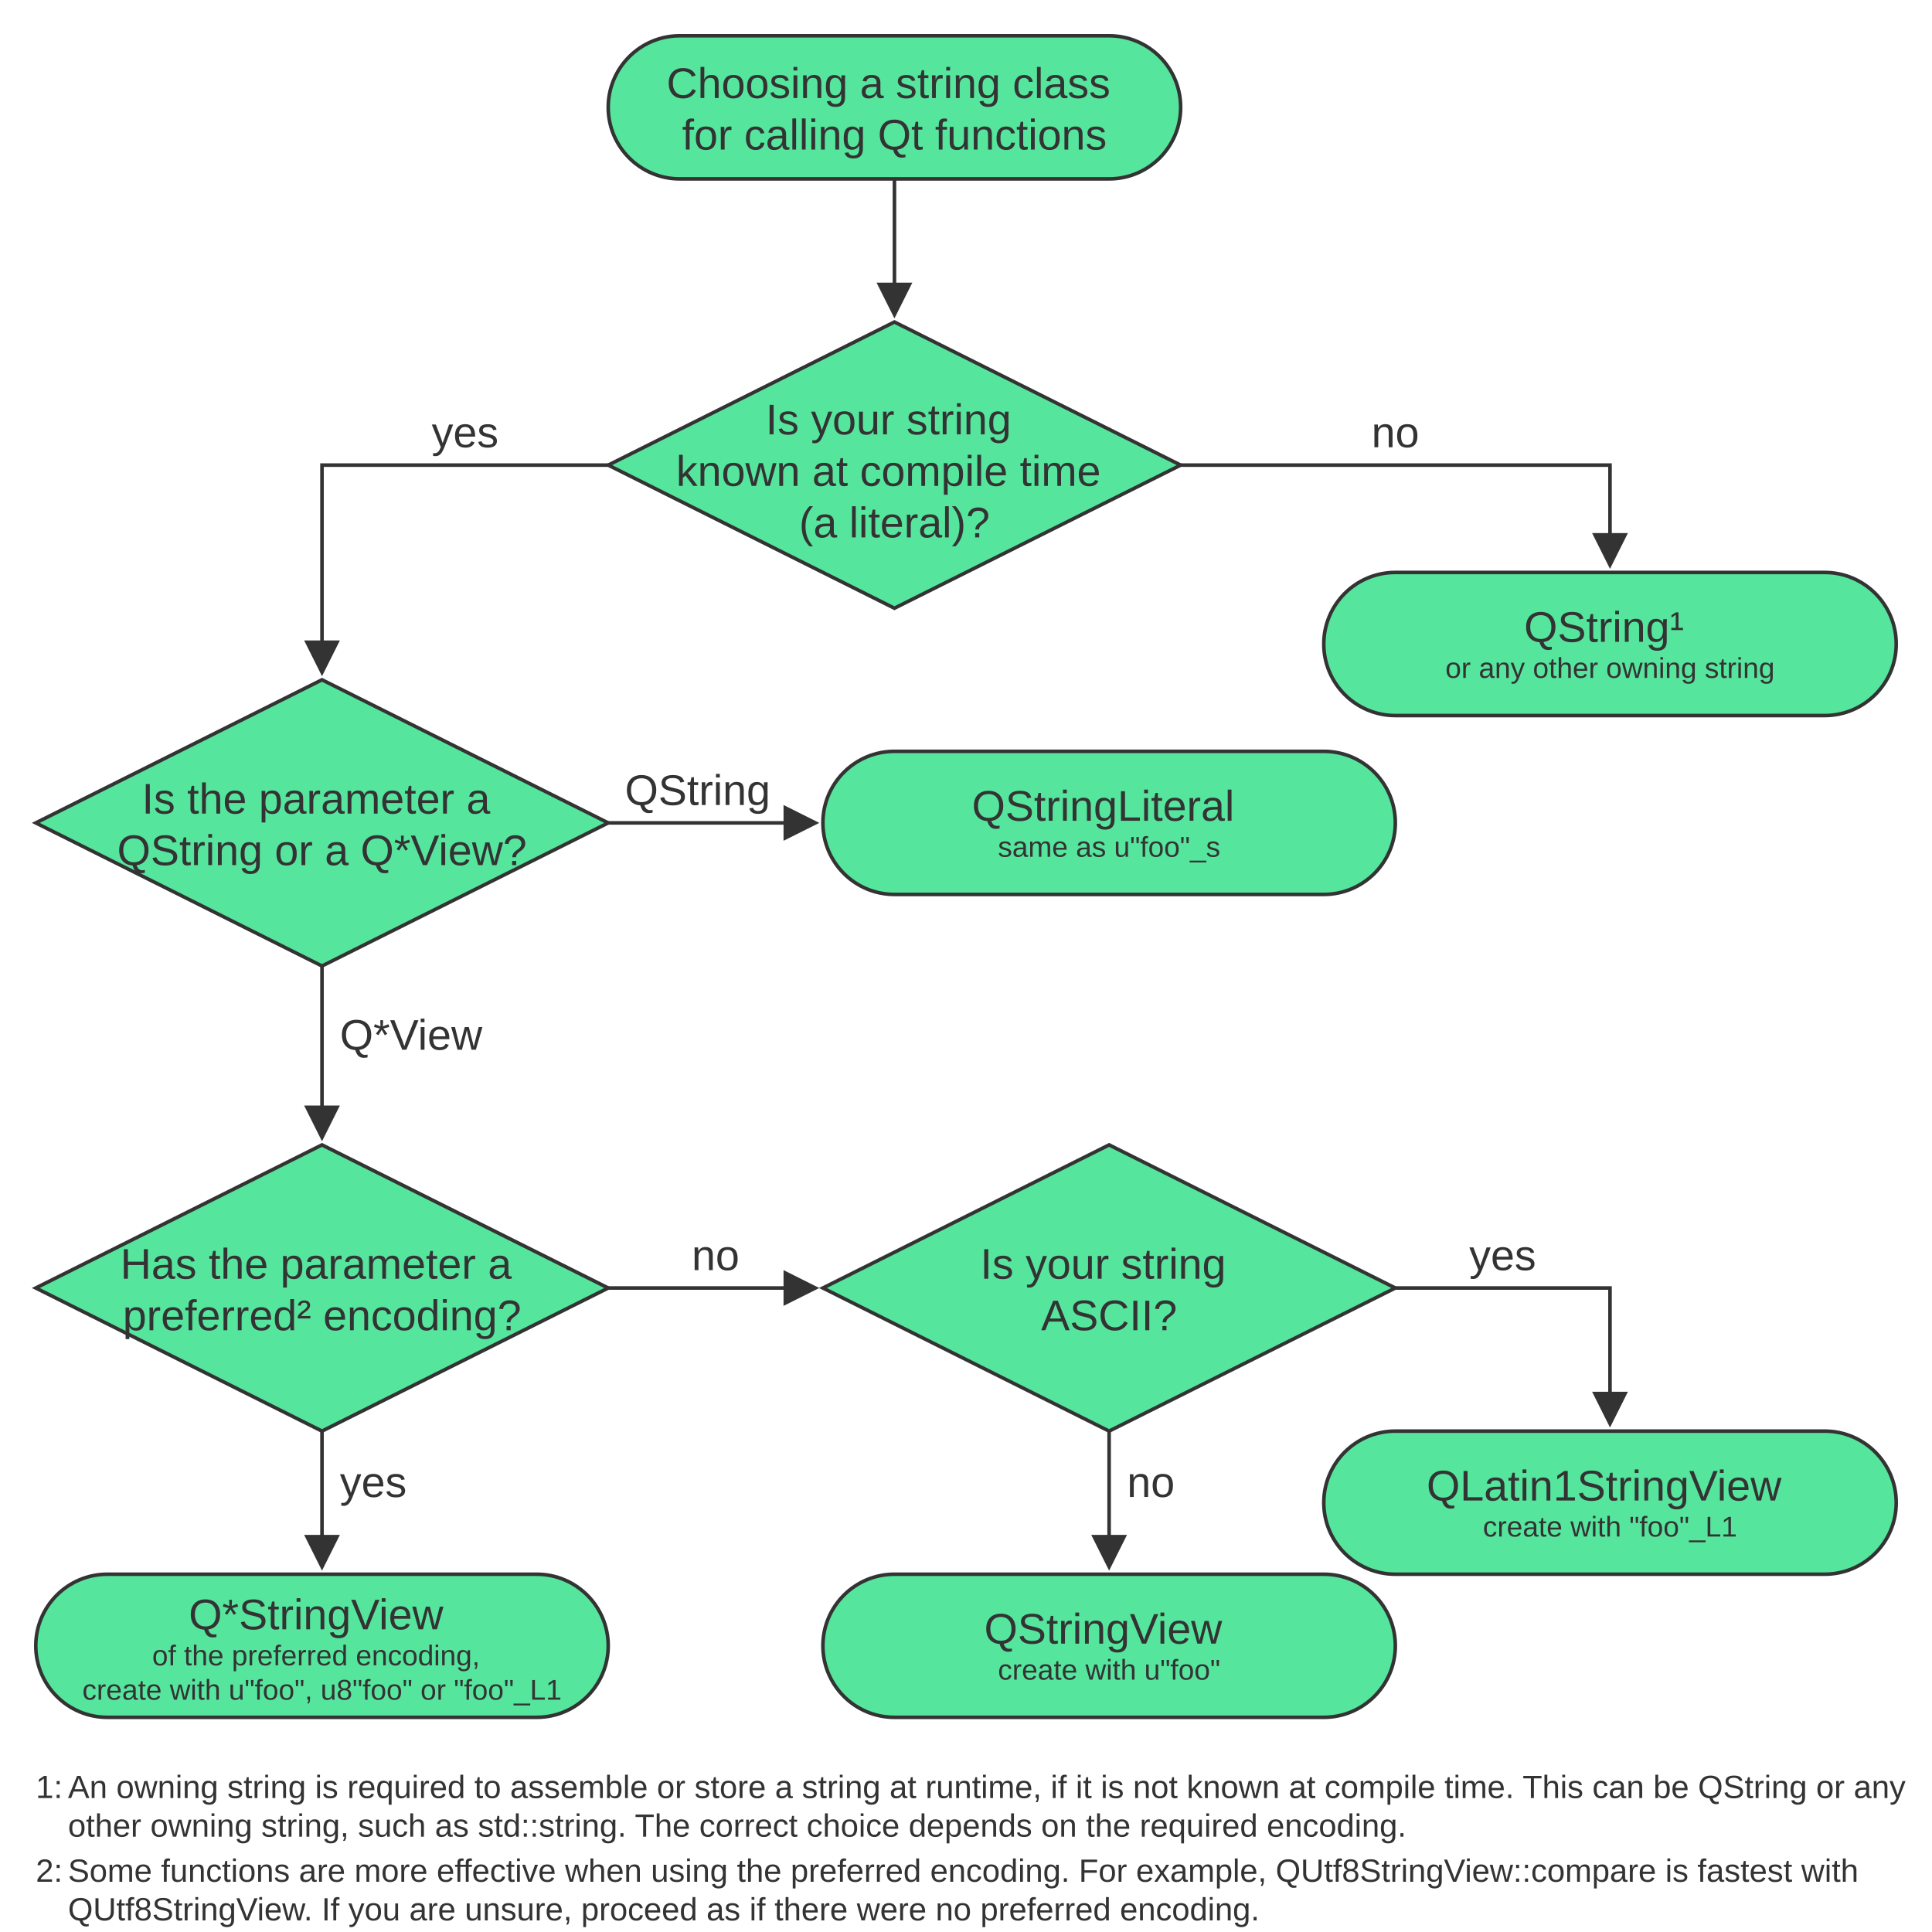
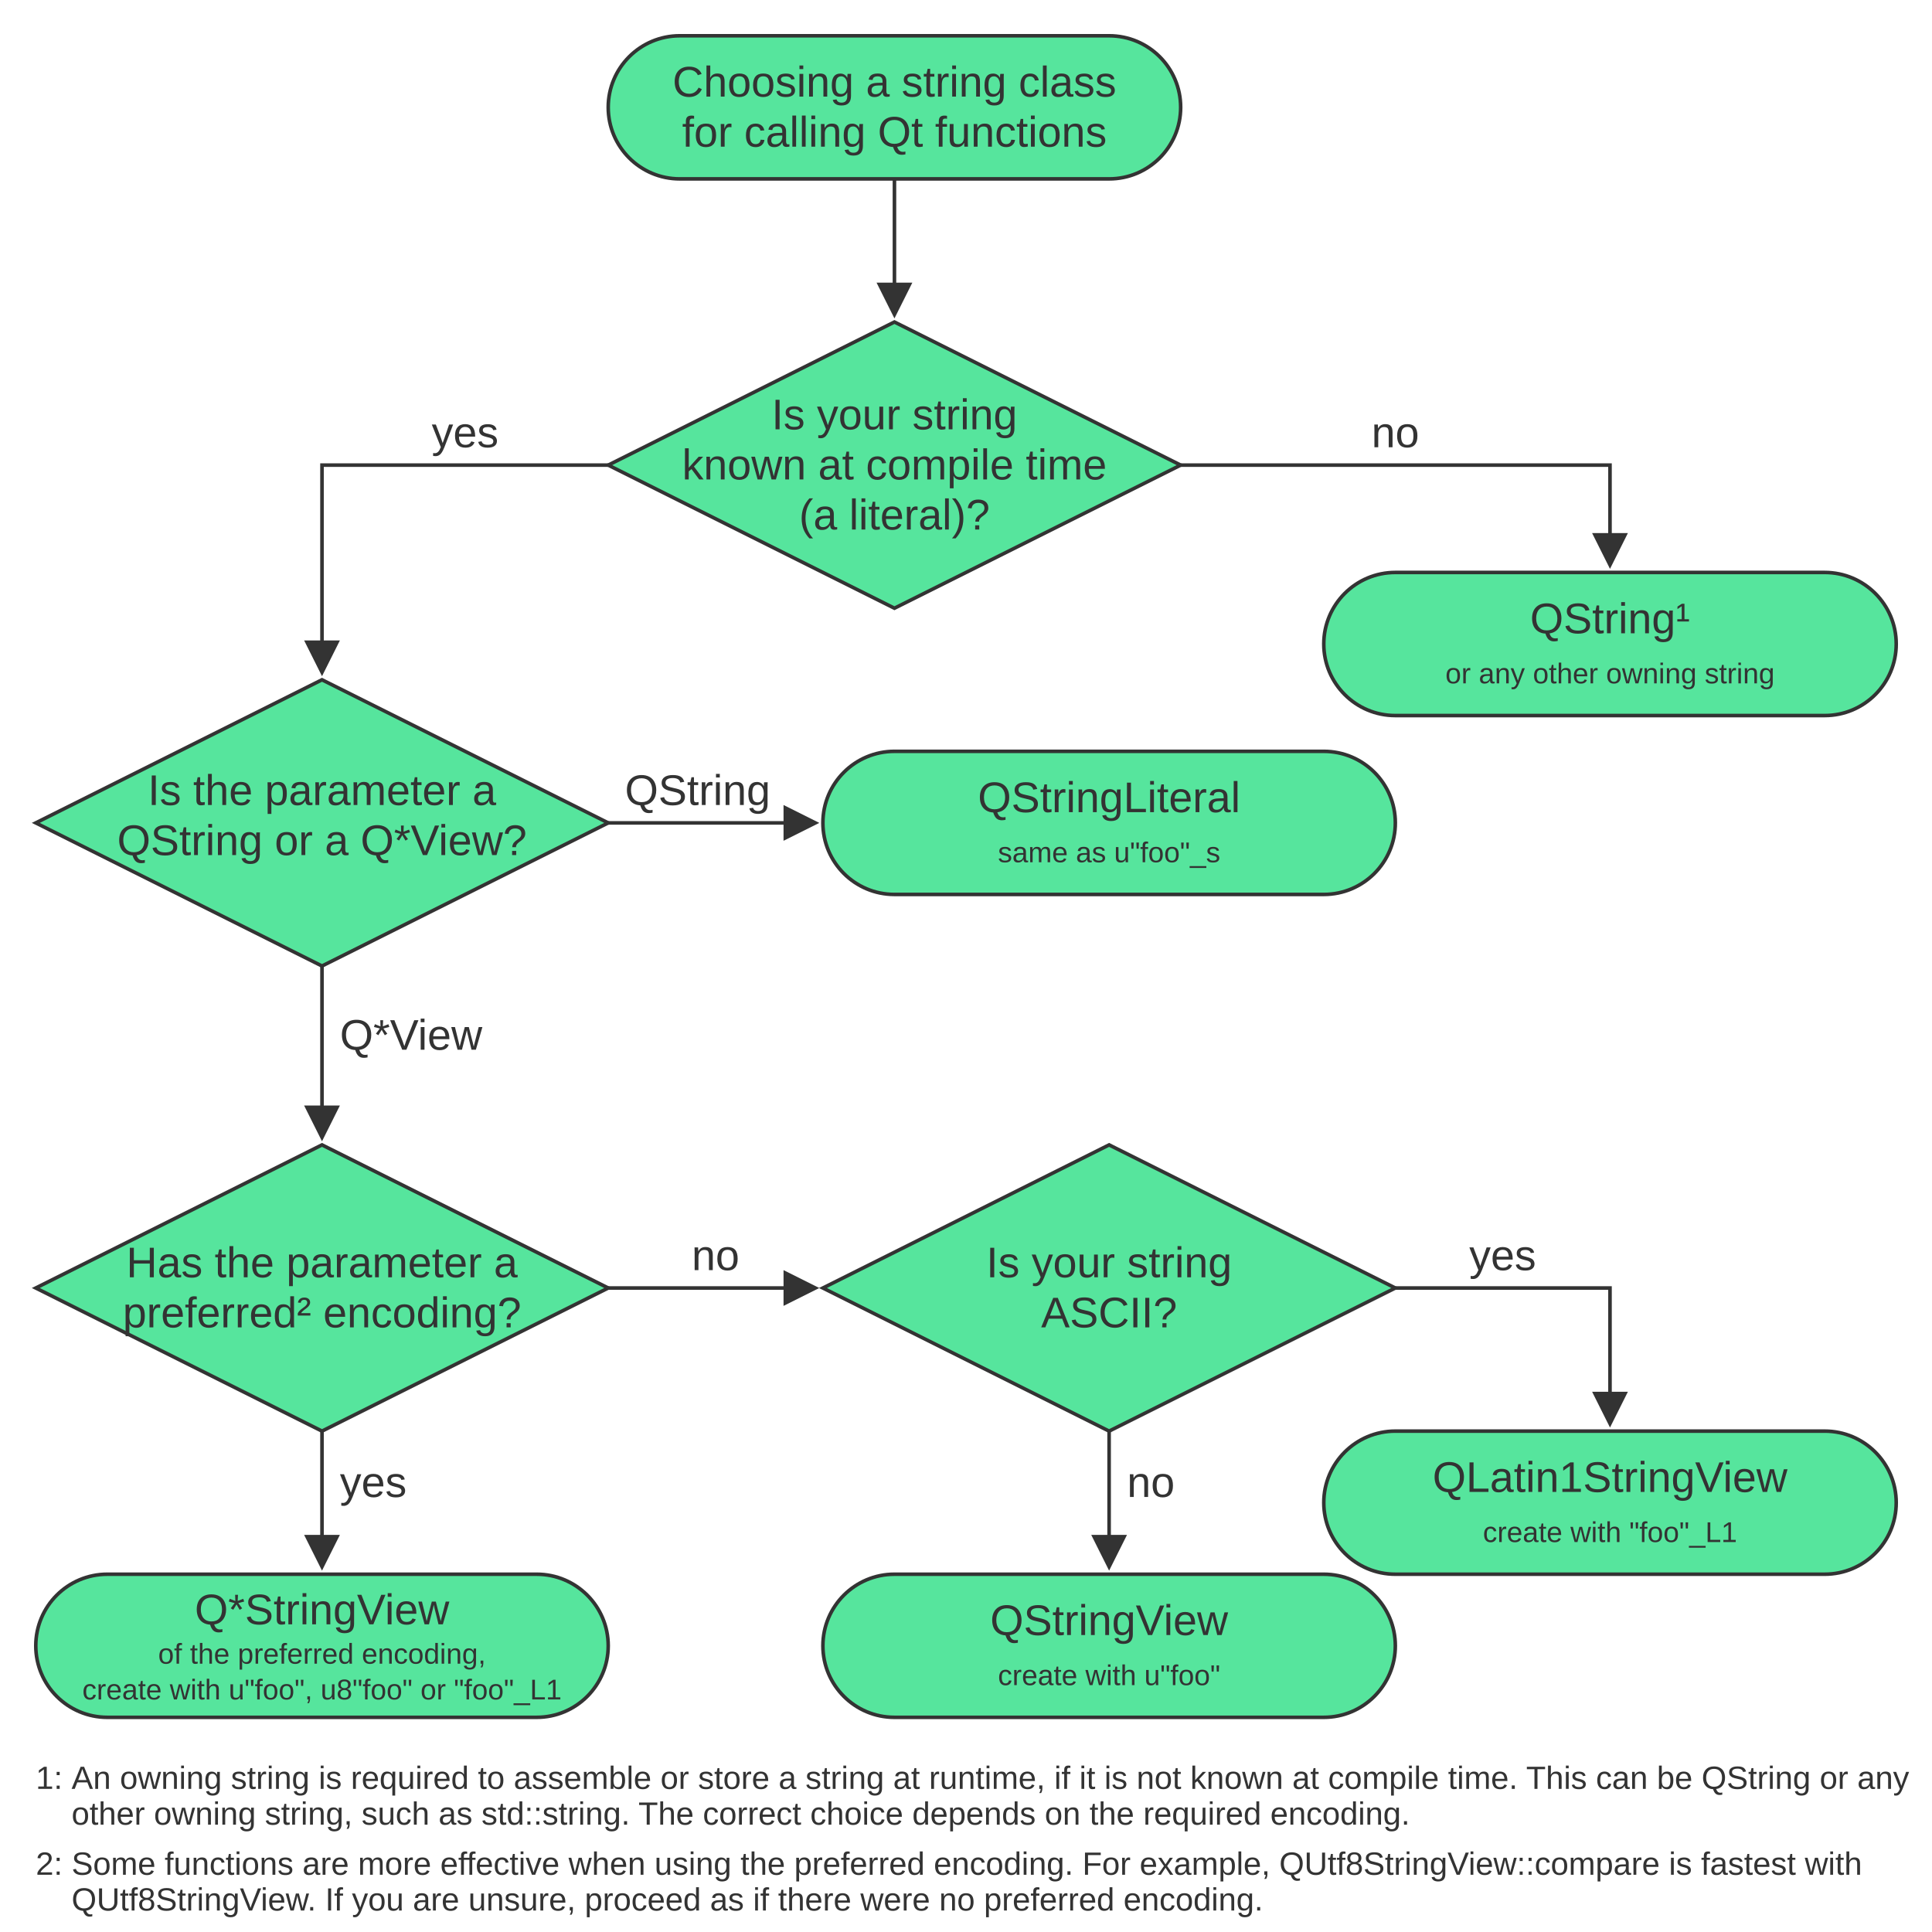
<svg xmlns="http://www.w3.org/2000/svg" viewBox="-410 -30 540 540" version="1.1">
  <style>
    svg path.node { fill: inherit; stroke: inherit; }
+ 
+     svg .node-style { fill: #56E59D; stroke: #333333; }
+     svg #footnotes { fill: #333333; }
+     svg #arrow-tip { fill: #333333; }
+     svg .arrow-style { stroke: #333333; }
+     svg .text-style { font: 12px arial; fill: #333333; }
+     svg .text-style-arrows { font: 12px arial; fill: #333333; }
+     svg .small-style { font: 8px arial; fill: #333333; }
+ 
+     svg.dark .node-style { fill: #1A8550; stroke: #F2F2F2; }
+     svg.dark #footnotes { fill: #F2F2F2; }
+     svg.dark #arrow-tip { fill: #F2F2F2; }
+     svg.dark .arrow-style { stroke: #F2F2F2; }
+     svg.dark .text-style { font: 12px arial; fill: #F2F2F2; }
+     svg.dark .text-style-arrows { font: 12px arial; fill: #F2F2F2; }
+     svg.dark .small-style { font: 8px arial; fill: #F2F2F2; }
+ 
    [data-theme="dark"] svg .node-style { fill: #1A8550; stroke: #F2F2F2; }
    [data-theme="dark"] svg #footnotes { fill: #F2F2F2; }
    [data-theme="dark"] svg #arrow-tip { fill: #F2F2F2; }
    [data-theme="dark"] svg .arrow-style { stroke: #F2F2F2; }
    [data-theme="dark"] svg .text-style { font: 12px arial; fill: #F2F2F2; }
    [data-theme="dark"] svg .text-style-arrows { font: 12px arial; fill: #F2F2F2; }
+     [data-theme="dark"] svg .small-style { font: 8px arial; fill: #F2F2F2; }

    [data-theme="light"] svg .node-style { fill: #56E59D; stroke: #333333; }
    [data-theme="light"] svg #footnotes { fill: #333333; }
    [data-theme="light"] svg #arrow-tip { fill: #333333; }
    [data-theme="light"] svg .arrow-style { stroke: #333333; }
    [data-theme="light"] svg .text-style { font: 12px arial; fill: #333333; }
    [data-theme="light"] svg .text-style-arrows { font: 12px arial; fill: #333333; }
+     [data-theme="light"] svg .small-style { font: 8px arial; fill: #333333; }
  </style>
  <defs>
    <path id="raute" class="node" stroke-width="1px" d="m 0 -40 L 80 0 L 0 40 L -80 0 z" />
    <path id="lozenge" class="node" stroke-width="1px" d="M -60,-20         h 120         a 20,20 0 0 1 20,20         v 0         a 20,20 0 0 1 -20,20         h -120         a 20,20 0 0 1 -20,-20         v 0         a 20,20 0 0 1 20,-20         Z" />
    <path id="lozenge_small" class="node" stroke-width="1px" d="M -40,-20         h 80         a 20,20 0 0 1 20,20         v 0         a 20,20 0 0 1 -20,20         h -80         a 20,20 0 0 1 -20,-20         v 0         a 20,20 0 0 1 20,-20         Z" />
    <marker id="triangle" viewBox="0 0 10 10" refX="1" refY="5" markerUnits="strokeWidth" markerWidth="10" markerHeight="10" orient="auto">
      <path id="arrow-tip" d="M 0 0 L 10 5 L 0 10 z" fill="#333333" />
    </marker>
  </defs>
  <g id="start" transform="translate(-160, 0)">
    <use class="node-style" href="#lozenge" fill="#56E59D" stroke="#333333" />
-     <text font-size="12" font-family="Arial" fill="#333333" text-anchor="middle" dominant-baseline="middle" transform="translate(0, -6)" class="text-style">
-       <tspan x="0" dy="0em">Choosing a string class</tspan>
-       <tspan x="0" dy="1.2em">for calling Qt functions</tspan>
-     </text>
+     <text font-size="12" font-family="Arial" fill="#333333" text-anchor="middle" x="0" y="-3" class="text-style">Choosing a string class</text>
+     <text font-size="12" font-family="Arial" fill="#333333" text-anchor="middle" x="0" y="11" class="text-style">for calling Qt functions</text>
  </g>
  <g id="param_or_return" transform="translate(-160, 100)">
    <use class="node-style" href="#raute" fill="#56E59D" stroke="#333333" />
-     <text font-size="12" font-family="Arial" fill="#333333" text-anchor="middle" dominant-baseline="middle" transform="translate(0, -12)" class="text-style">
-       <tspan x="0" dy="0em">Is your string</tspan>
-       <tspan x="0" dy="1.2em">known at compile time</tspan>
-       <tspan x="0" dy="1.2em">(a literal)?</tspan>
-     </text>
+     <text font-size="12" font-family="Arial" fill="#333333" text-anchor="middle" x="0" y="-10" class="text-style">Is your string</text>
+     <text font-size="12" font-family="Arial" fill="#333333" text-anchor="middle" x="0" y="4" class="text-style">known at compile time</text>
+     <text font-size="12" font-family="Arial" fill="#333333" text-anchor="middle" x="0" y="18" class="text-style">(a literal)?</text>
  </g>
  <g id="ref_or_perm" transform="translate(-320, 200)">
    <use class="node-style" href="#raute" fill="#56E59D" stroke="#333333" />
-     <text font-size="12" font-family="Arial" fill="#333333" text-anchor="middle" dominant-baseline="middle" transform="translate(0, -6)" class="text-style">
-       <tspan x="0" dy="0em">Is the parameter a</tspan>
-       <tspan x="0" dy="1.2em">QString or a Q*View?</tspan>
-     </text>
+     <text font-size="12" font-family="Arial" fill="#333333" text-anchor="middle" x="0" y="-5" class="text-style">Is the parameter a</text>
+     <text font-size="12" font-family="Arial" fill="#333333" text-anchor="middle" x="0" y="9" class="text-style">QString or a Q*View?</text>
  </g>
  <g id="ref_or_perm" transform="translate(-320, 330)">
    <use class="node-style" href="#raute" fill="#56E59D" stroke="#333333" />
-     <text font-size="12" font-family="Arial" fill="#333333" text-anchor="middle" dominant-baseline="middle" transform="translate(0, -6)" class="text-style">
-       <tspan x="0" dy="0em">Has the parameter a</tspan>
-       <tspan x="0" dy="1.2em">preferred² encoding?</tspan>
-     </text>
+     <text font-size="12" font-family="Arial" fill="#333333" text-anchor="middle" x="0" y="-3" class="text-style">Has the parameter a</text>
+     <text font-size="12" font-family="Arial" fill="#333333" text-anchor="middle" x="0" y="11" class="text-style">preferred² encoding?</text>
  </g>
  <g id="make_copy" transform="translate(-100, 330)">
    <use class="node-style" href="#raute" fill="#56E59D" stroke="#333333" />
-     <text font-size="12" font-family="Arial" fill="#333333" text-anchor="middle" dominant-baseline="middle" transform="translate(0, -6)" class="text-style">
-       <tspan x="0" dy="0em">Is your string</tspan>
-       <tspan x="0" dy="1.2em">ASCII?</tspan>
-     </text>
+     <text font-size="12" font-family="Arial" fill="#333333" text-anchor="middle" x="0" y="-3" class="text-style">Is your string</text>
+     <text font-size="12" font-family="Arial" fill="#333333" text-anchor="middle" x="0" y="11" class="text-style">ASCII?</text>
  </g>
  <g transform="translate(40, 150)">
    <use class="node-style" href="#lozenge" fill="#56E59D" stroke="#333333" />
-     <text font-size="12" font-family="Arial" fill="#333333" text-anchor="middle" dominant-baseline="middle" transform="translate(0, -4)" class="text-style">
-       <tspan x="0" dy="0em">QString¹</tspan>
-       <tspan font-size="8" x="0" dy="1.4em">or any other owning string</tspan>
-     </text>
+     <text font-size="12" font-family="Arial" fill="#333333" text-anchor="middle" x="0" y="-3" class="text-style">QString¹</text>
+     <text font-size="8" font-family="Arial" fill="#333333" text-anchor="middle" x="0" y="11" class="small-style">or any other owning string</text>
  </g>
  <g transform="translate(-100, 200)">
    <use class="node-style" href="#lozenge" fill="#56E59D" stroke="#333333" />
-     <text font-size="12" font-family="Arial" fill="#333333" text-anchor="middle" dominant-baseline="middle" transform="translate(0, -4)" class="text-style">
-       <tspan x="0" dy="0em">QStringLiteral</tspan>
-       <tspan font-size="8" x="0" dy="1.4em">same as u"foo"_s</tspan>
-     </text>
+     <text font-size="12" font-family="Arial" fill="#333333" text-anchor="middle" x="0" y="-3" class="text-style">QStringLiteral</text>
+     <text font-size="8" font-family="Arial" fill="#333333" text-anchor="middle" x="0" y="11" class="small-style">same as u"foo"_s</text>
  </g>
  <g transform="translate(40, 390)">
    <use class="node-style" href="#lozenge" fill="#56E59D" stroke="#333333" />
-     <text font-size="12" font-family="Arial" fill="#333333" text-anchor="middle" dominant-baseline="middle" transform="translate(0, -4)" class="text-style">
-       <tspan x="0" dy="0em">QLatin1StringView</tspan>
-       <tspan font-size="8" x="0" dy="1.4em">create with "foo"_L1</tspan>
-     </text>
+     <text font-size="12" font-family="Arial" fill="#333333" text-anchor="middle" x="0" y="-3" class="text-style">QLatin1StringView</text>
+     <text font-size="8" font-family="Arial" fill="#333333" text-anchor="middle" x="0" y="11" class="small-style">create with "foo"_L1</text>
  </g>
  <g transform="translate(-100, 430)">
    <use class="node-style" href="#lozenge" fill="#56E59D" stroke="#333333" />
-     <text font-size="12" font-family="Arial" fill="#333333" text-anchor="middle" dominant-baseline="middle" transform="translate(0, -4)" class="text-style">
-       <tspan x="0" dy="0em">QStringView</tspan>
-       <tspan font-size="8" x="0" dy="1.4em">create with u"foo"</tspan>
-     </text>f
+     <text font-size="12" font-family="Arial" fill="#333333" text-anchor="middle" x="0" y="-3" class="text-style">QStringView</text>
+     <text font-size="8" font-family="Arial" fill="#333333" text-anchor="middle" x="0" y="11" class="small-style">create with u"foo"</text>
  </g>
  <g transform="translate(-320, 430)">
    <use class="node-style" href="#lozenge" fill="#56E59D" stroke="#333333" />
-     <text font-size="12" font-family="Arial" fill="#333333" text-anchor="middle" dominant-baseline="middle" transform="translate(0, -8)" class="text-style">
-       <tspan x="0" dy="0em">Q*StringView</tspan>
-       <tspan font-size="8" x="0" dy="1.4em">of the preferred encoding,</tspan>
-       <tspan font-size="8" x="0" dy="1.2em">create with u"foo", u8"foo" or "foo"_L1</tspan>
-     </text>
+     <text font-size="12" font-family="Arial" fill="#333333" text-anchor="middle" x="0" y="-6" class="text-style">Q*StringView</text>
+     <text font-size="8" font-family="Arial" fill="#333333" text-anchor="middle" x="0" y="5" class="small-style">of the preferred encoding,</text>
+     <text font-size="8" font-family="Arial" fill="#333333" text-anchor="middle" x="0" y="15" class="small-style">create with u"foo", u8"foo" or "foo"_L1</text>
  </g>
  <g transform="translate(-160, 20)">
    <path fill="none" stroke="#333333" marker-end="url(#triangle)" class="arrow-style" d="M 0 0 l 0 30" />
  </g>
  <g transform="translate(-240, 100)">
    <path fill="none" stroke="#333333" marker-end="url(#triangle)" class="arrow-style" d="M 0 0 l -80 0 l 0 50" />
    <text x="-40" y="-5" font-size="12" font-family="Arial" fill="#333333" text-anchor="middle" dominant-baseline="auto" class="text-style-arrows">
      yes
    </text>
  </g>
  <g transform="translate(-80, 100)">
    <path fill="none" stroke="#333333" marker-end="url(#triangle)" class="arrow-style" d="M 0 0 l 120 0 l 0 20" />
    <text x="60" y="-5" font-size="12" font-family="Arial" fill="#333333" text-anchor="middle" dominant-baseline="auto" class="text-style-arrows">
      no
    </text>
  </g>
  <g transform="translate(-240, 200)">
    <path fill="none" stroke="#333333" marker-end="url(#triangle)" class="arrow-style" d="M 0 0 l 50 0 " />
    <text x="25" y="-5" font-size="12" font-family="Arial" fill="#333333" text-anchor="middle" dominant-baseline="auto" class="text-style-arrows">
      QString
    </text>
  </g>
  <g transform="translate(-320, 240)">
    <path fill="none" stroke="#333333" marker-end="url(#triangle)" class="arrow-style" d="M 0 0 l 0 40 " />
    <text x="5" y="20" font-size="12" font-family="Arial" fill="#333333" text-anchor="left" dominant-baseline="middle" class="text-style-arrows">
      Q*View
    </text>
  </g>
  <g transform="translate(-240, 330)">
    <path fill="none" stroke="#333333" marker-end="url(#triangle)" class="arrow-style" d="M 0 0 l 50 0" />
    <text x="30" y="-5" font-size="12" font-family="Arial" fill="#333333" text-anchor="middle" dominant-baseline="auto" class="text-style-arrows">
      no
    </text>
  </g>
  <g transform="translate(-320, 370)">
    <path fill="none" stroke="#333333" marker-end="url(#triangle)" class="arrow-style" d="M 0 0 l 0 30" />
    <text x="5" y="15" font-size="12" font-family="Arial" fill="#333333" text-anchor="left" dominant-baseline="middle" class="text-style-arrows">
      yes
    </text>
  </g>
  <g transform="translate(-20, 330)">
    <path fill="none" stroke="#333333" marker-end="url(#triangle)" class="arrow-style" d="M 0 0 l 60 0 l 0 30" />
    <text x="30" y="-5" font-size="12" font-family="Arial" fill="#333333" text-anchor="middle" dominant-baseline="auto" class="text-style-arrows">
      yes
    </text>
  </g>
  <g transform="translate(-100, 370)">
    <path fill="none" stroke="#333333" marker-end="url(#triangle)" class="arrow-style" d="M 0 0 l 0 30" />
    <text x="5" y="15" font-size="12" font-family="Arial" fill="#333333" text-anchor="left" dominant-baseline="middle" class="text-style-arrows">
      no
    </text>
  </g>
-   <g transform="translate(-400, 465)">
-     <text id="footnotes" x="5" y="5" font-size="9" font-family="Arial" fill="#333333" text-anchor="left" dominant-baseline="middle">
-       <tspan x="0" dy="0em">1:</tspan>
-       <tspan x="1em" dy="0em">An owning string is required to assemble or store
+   <g transform="translate(-405, 465)">
+     <text id="footnotes" x="5" y="5" font-size="9" font-family="Arial" fill="#333333" text-anchor="left">1:</text>
+     <text id="footnotes" x="15" y="5" font-size="9" font-family="Arial" fill="#333333" text-anchor="left">An owning string is required to assemble or store
        a string at runtime, if it is not known at compile time. This can be
-         QString or any</tspan>
-       <tspan x="1em" dy="1.2em">other owning string, such as std::string. The correct
-         choice depends on the required encoding.</tspan>
-       <tspan x="0" dy="1.4em">2:</tspan>
-       <tspan x="1em" dy="0em">Some functions are more effective when using the
+         QString or any</text>
+     <text id="footnotes" x="15" y="15" font-size="9" font-family="Arial" fill="#333333" text-anchor="left">other owning string, such as std::string. The correct
+         choice depends on the required encoding.</text>
+     <text id="footnotes" x="5" y="29" font-size="9" font-family="Arial" fill="#333333" text-anchor="left">2:</text>
+     <text id="footnotes" x="15" y="29" font-size="9" font-family="Arial" fill="#333333" text-anchor="left">Some functions are more effective when using the
        preferred encoding. For example, QUtf8StringView::compare is fastest
-         with</tspan>
-       <tspan x="1em" dy="1.2em">QUtf8StringView. If you are unsure, proceed as
-         if there were no preferred encoding.</tspan>
-     </text>
+         with</text>
+     <text id="footnotes" x="15" y="39" font-size="9" font-family="Arial" fill="#333333" text-anchor="left">QUtf8StringView. If you are unsure, proceed as
+         if there were no preferred encoding.</text>
  </g>
</svg>
